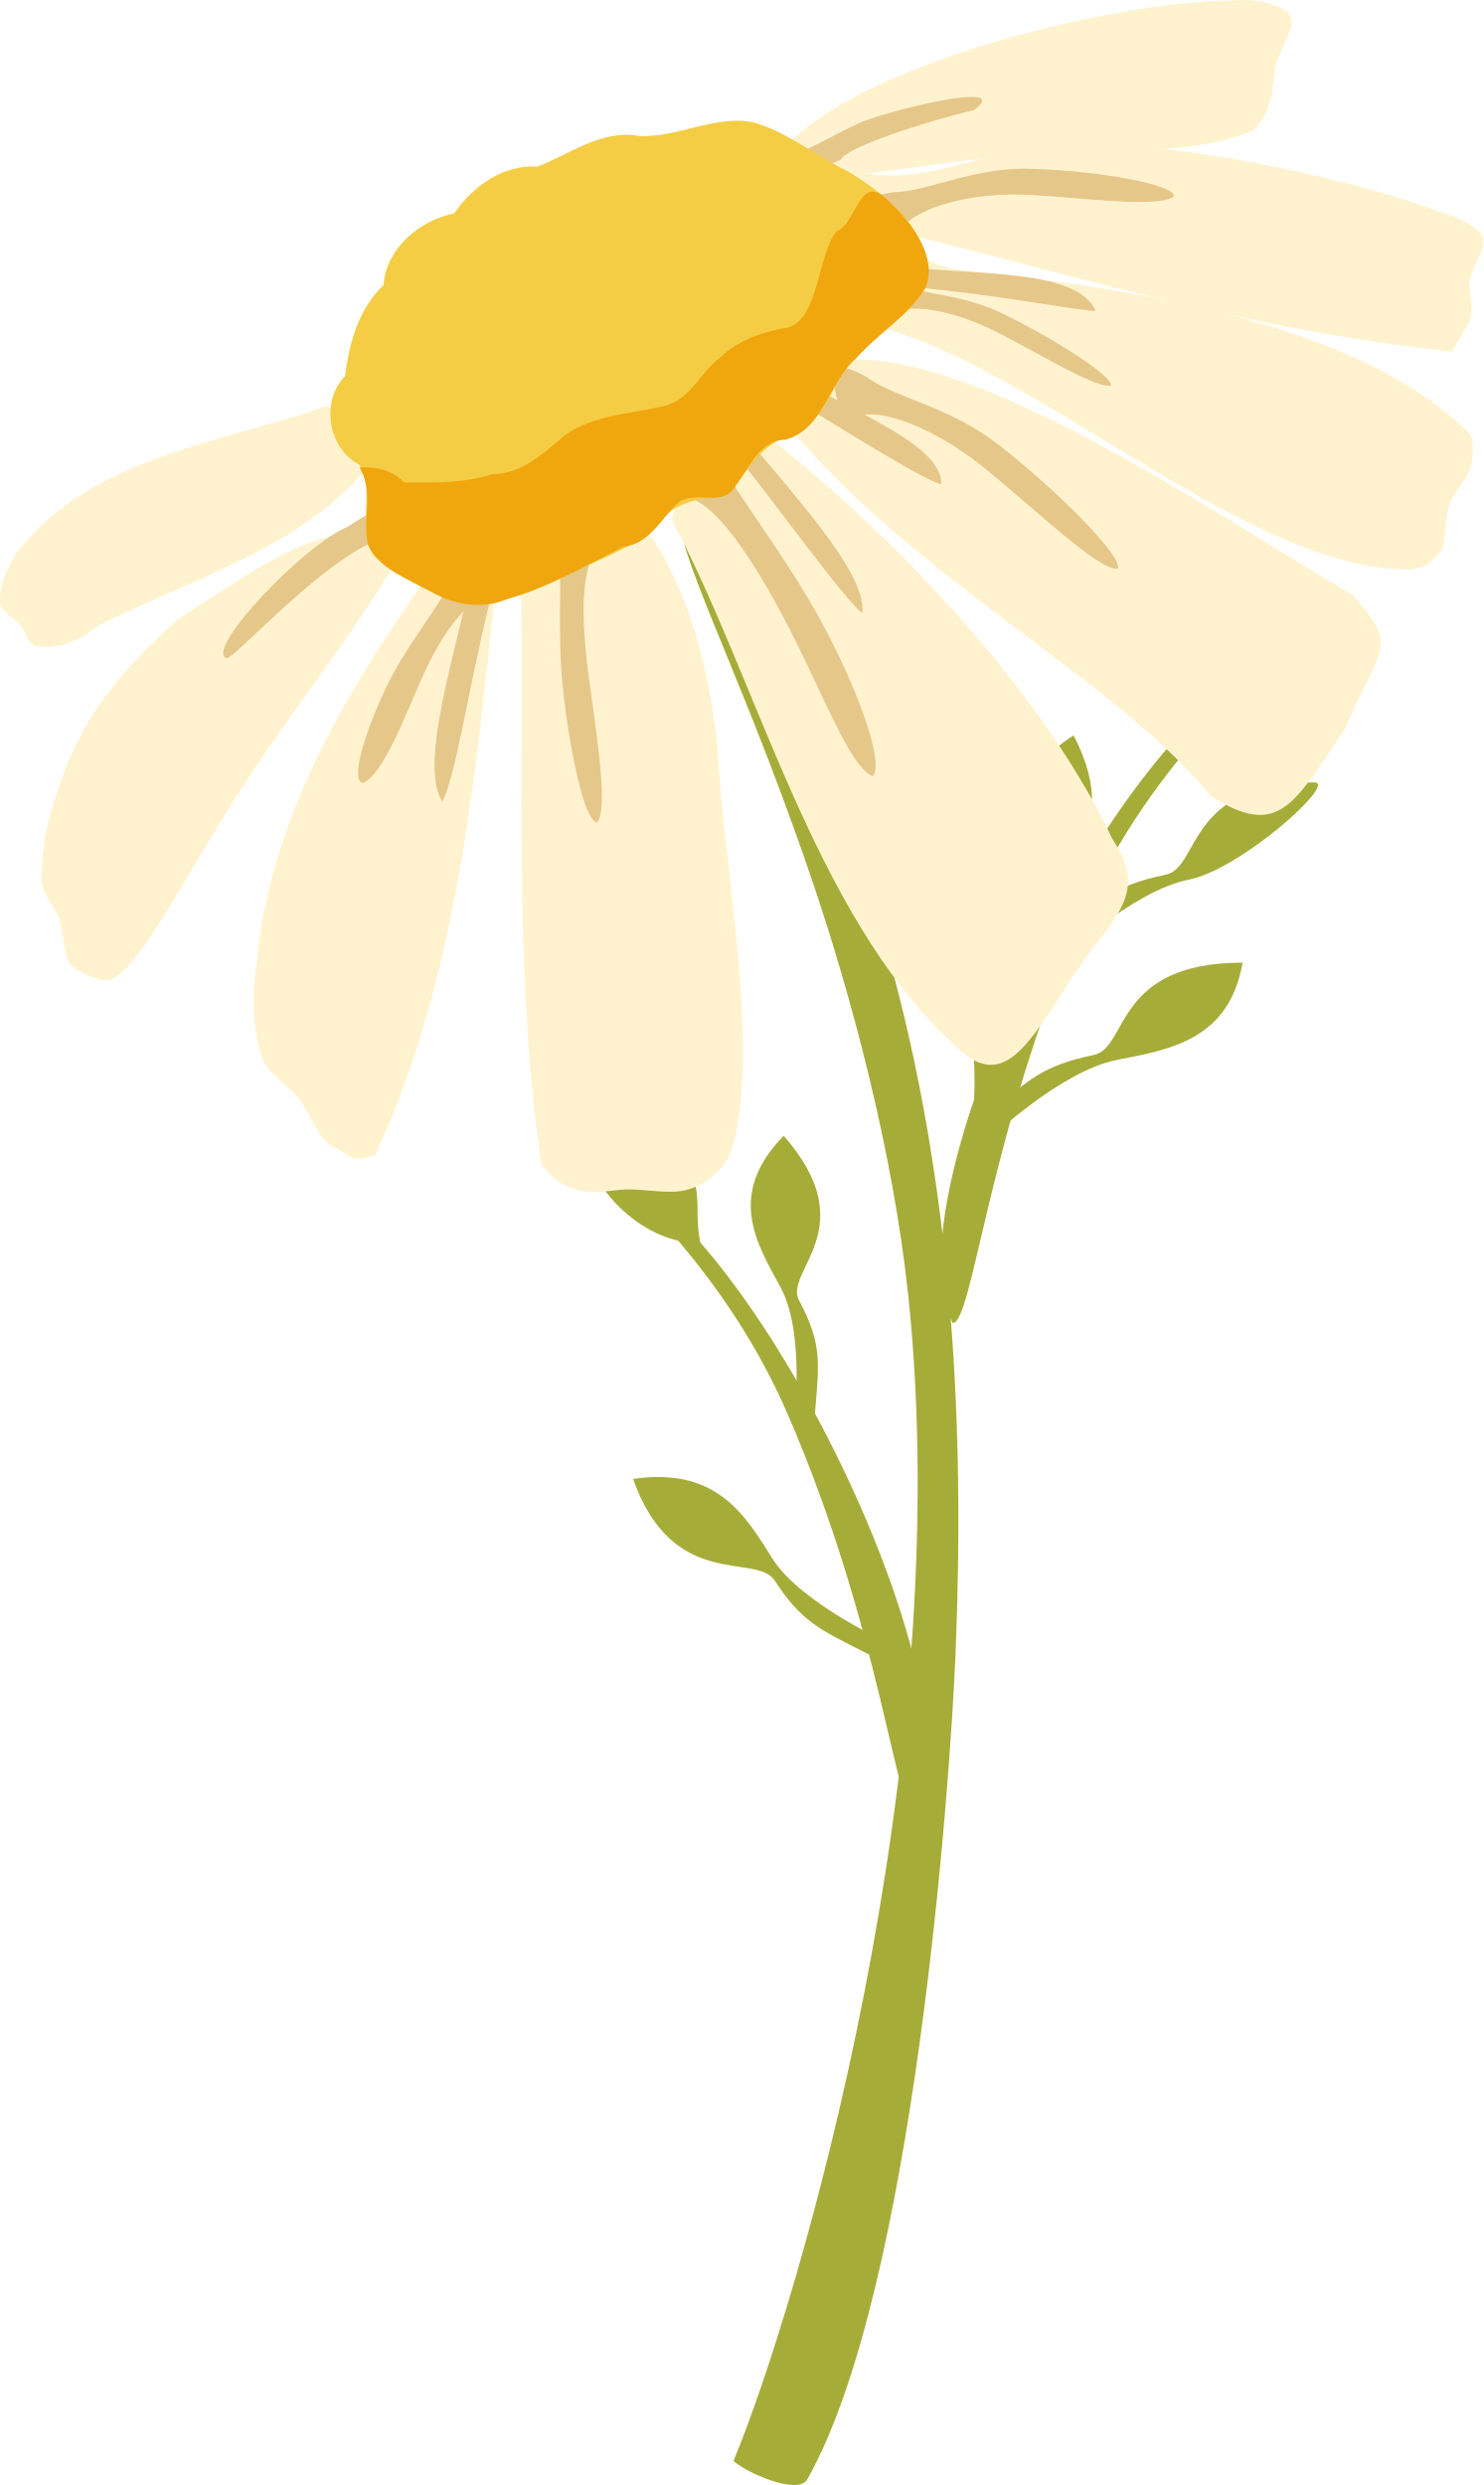
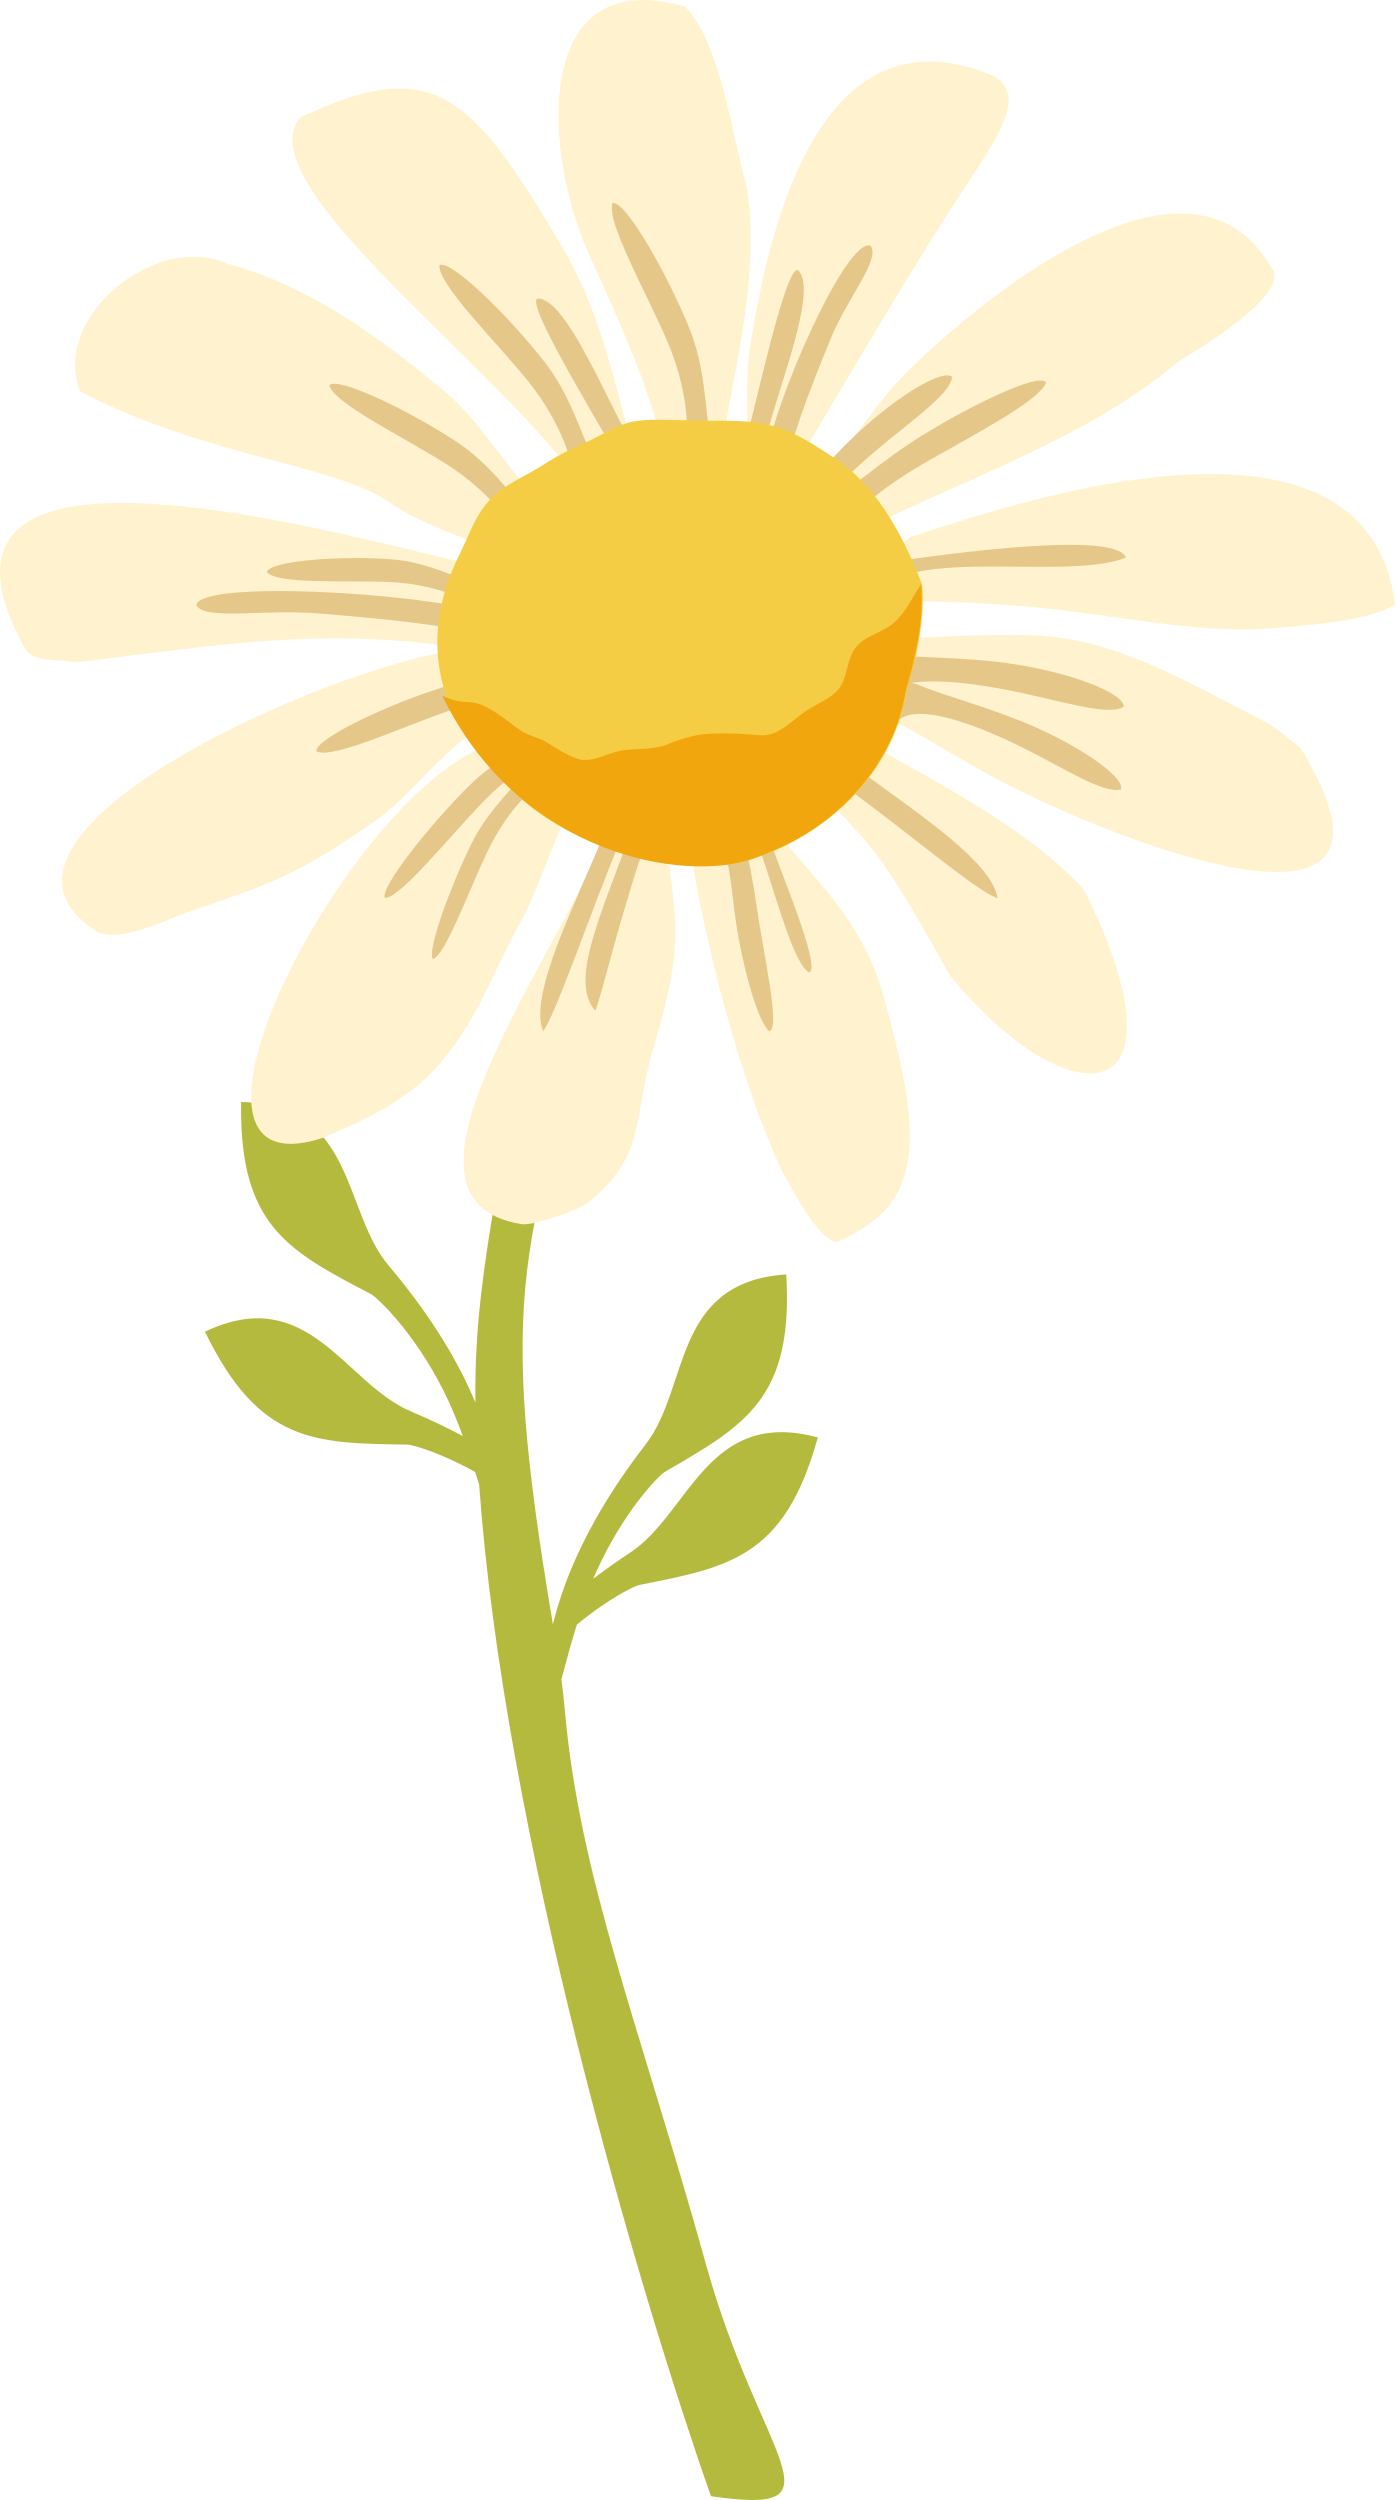
- <svg xmlns="http://www.w3.org/2000/svg" width="105.18mm" height="176.186mm" viewBox="0 0 105.18 176.186" version="1.1" id="svg5" xml:space="preserve">
+ <svg xmlns="http://www.w3.org/2000/svg" width="104.392mm" height="187.065mm" viewBox="0 0 104.392 187.065" version="1.1" id="svg5" xml:space="preserve">
  <defs id="defs2" />
-   <g id="layer9" transform="translate(6059.93,-367.0896)" style="display:inline">
+   <g id="layer9" transform="translate(5943.668,-354.9914)" style="display:inline">
    <g id="layer12" style="display:inline">
-       <g id="g75486">
-         <g id="g2656" transform="matrix(-2.613698,0,0,2.613698,-6655.35,-20.4052)" style="display:inline;fill:#a6ac38;fill-opacity:1">
-           <path d="m -246.159,161.404 c -2.785,3.82 -4.002,7.193 -5.265,11.147 -2.233,6.991 -2.577,14.115 -2.298,20.709 0.14,3.296 1.113,17.131 4.017,22.254 0.25,0.441 1.685,-0.199 2,-0.503 -1.762,-4.251 -6.082,-18.89 -4.743,-31.593 0.414,-3.936 1.559,-8.209 2.655,-11.414 2.105,-6.161 3.907,-9.072 3.634,-10.599 v 0" style="fill:#a6ac38;fill-opacity:1;fill-rule:evenodd;stroke:none;stroke-width:0.003" id="path2636" />
-           <path d="m -253.655,184.147 c 1.769,-3.378 -4.122,-15.624 -8.177,-17.602 -0.669,-0.326 2.729,2.12 4.666,6.577 2.567,5.907 2.959,10.974 3.511,11.025 v 0" style="fill:#a6ac38;fill-opacity:1;fill-rule:evenodd;stroke:none;stroke-width:0.003" id="path2638" />
-           <path d="m -256.602,173.566 c -1.048,-0.902 -1.426,-1.293 -2.826,-1.583 -0.943,-0.195 -0.542,-2.509 -4.038,-2.504 -0.624,10e-4 1.995,2.359 3.417,2.64 1.51,0.298 3.427,2.128 3.427,2.112 0.002,-0.122 0.176,-0.532 0.021,-0.665 v 0" style="fill:#a6ac38;fill-opacity:1;fill-rule:evenodd;stroke:none;stroke-width:0.003" id="path2640" />
-           <path d="m -254.651,178.456 c -1.047,-0.902 -1.426,-1.293 -2.826,-1.583 -0.943,-0.195 -0.542,-2.509 -4.038,-2.504 0.369,2.114 1.996,2.359 3.418,2.64 1.509,0.298 3.425,2.127 3.427,2.112 10e-4,-0.122 0.175,-0.532 0.019,-0.665 v 0" style="fill:#a6ac38;fill-opacity:1;fill-rule:evenodd;stroke:none;stroke-width:0.003" id="path2642" />
-           <path d="m -255.893,175.673 c -0.43,-1.26 -0.65,-1.743 -0.329,-3.033 0.216,-0.868 -2.222,-1.533 -0.708,-4.437 1.911,1.219 1.448,2.677 1.109,3.98 -0.36,1.383 0.603,3.767 0.589,3.76 -0.12,-0.051 -0.597,-0.084 -0.661,-0.271 v 0" style="fill:#a6ac38;fill-opacity:1;fill-rule:evenodd;stroke:none;stroke-width:0.003" id="path2644" />
-           <path d="m -254.746,178.539 c -0.105,-1.317 -0.198,-1.834 0.435,-3.02 0.427,-0.8 -1.781,-1.962 0.417,-4.468 1.556,1.59 0.743,2.911 0.088,4.108 -0.695,1.269 -0.351,3.793 -0.364,3.784 -0.105,-0.075 -0.56,-0.207 -0.576,-0.404 v 0" style="fill:#a6ac38;fill-opacity:1;fill-rule:evenodd;stroke:none;stroke-width:0.003" id="path2646" />
-           <path d="m -252.673,197.616 c -1.769,-3.38 4.12,-15.625 8.175,-17.603 0.669,-0.326 -2.729,2.12 -4.666,6.577 -2.566,5.907 -2.959,10.976 -3.509,11.026 v 0" style="fill:#a6ac38;fill-opacity:1;fill-rule:evenodd;stroke:none;stroke-width:0.003" id="path2648" />
-           <path d="m -246.805,181.962 c 1.238,0.067 2.666,-1.038 3.107,-2.404 0.506,-1.566 -0.07,-3.423 -0.064,-3.412 0.014,0.021 -0.002,0.293 -0.458,1.017 -0.919,1.459 -0.824,1.233 -1.96,2.418 -0.814,0.85 -0.413,1.412 -0.625,2.381 v 0" style="fill:#a6ac38;fill-opacity:1;fill-rule:evenodd;stroke:none;stroke-width:0.003" id="path2650" />
-           <path d="m -249.919,186.553 c -0.106,-1.317 -0.199,-1.834 0.435,-3.021 0.425,-0.798 -1.781,-1.962 0.417,-4.468 1.555,1.592 0.741,2.913 0.087,4.108 -0.695,1.271 -0.351,3.794 -0.364,3.784 -0.104,-0.074 -0.559,-0.207 -0.575,-0.402 v 0" style="fill:#a6ac38;fill-opacity:1;fill-rule:evenodd;stroke:none;stroke-width:0.003" id="path2652" />
-           <path d="m -251.334,193.111 c 1.257,-0.637 1.777,-0.846 2.512,-1.982 0.496,-0.765 2.756,0.308 3.841,-2.755 -2.296,-0.336 -3.055,1.012 -3.787,2.17 -0.776,1.228 -3.261,2.337 -3.245,2.342 0.124,0.04 0.494,0.32 0.68,0.225 v 0" style="fill:#a6ac38;fill-opacity:1;fill-rule:evenodd;stroke:none;stroke-width:0.003" id="path2654" />
+       <g id="g75595">
+         <path d="m -5890.465,541.775 c 10.26,1.473 3.719,-2.636 -0.365,-17.308 -4.944,-17.758 -9.48,-29.006 -10.574,-41.527 -0.062,-0.726 -0.149,-1.487 -0.256,-2.279 0.316,-1.2 0.7,-2.647 1.156,-4.106 2.38,-1.969 4.32,-2.895 4.648,-2.961 6.829,-1.353 10.909,-2.096 13.382,-11.045 -8.277,-2.236 -9.583,5.684 -14.057,8.631 -0.988,0.652 -1.903,1.302 -2.752,1.943 0.059,-0.131 0.113,-0.263 0.172,-0.39 2.078,-4.674 4.787,-7.376 5.185,-7.606 6.019,-3.486 9.644,-5.509 9.09,-14.775 -8.554,0.558 -7.231,8.477 -10.512,12.708 -4.182,5.397 -6.079,9.939 -6.949,13.472 -4.204,-24.973 -2.512,-28.532 4.634,-50.733 4.809,-14.942 5.469,-18.235 4.185,-15.807 -2.403,4.547 -11.474,24.725 -13.159,34.844 -0.711,4.269 -1.554,9.341 -1.455,15.113 -1.229,-2.946 -3.224,-6.392 -6.49,-10.253 -3.46,-4.088 -2.476,-12.054 -11.044,-12.248 -0.156,9.28 3.547,11.146 9.713,14.374 0.409,0.211 3.231,2.797 5.506,7.376 0.495,0.995 0.952,2.118 1.371,3.249 -1.189,-0.631 -2.487,-1.255 -3.909,-1.856 -4.93,-2.09 -7.646,-9.648 -15.384,-5.954 4.047,8.353 8.194,8.35 15.154,8.448 0.336,0.007 2.385,0.558 5.057,2.045 0.106,0.322 0.206,0.635 0.303,0.941 1.833,25.896 11.945,60.382 17.349,75.703 v 0" style="display:inline;fill:#b4ba3d;fill-opacity:1;fill-rule:evenodd;stroke:none;stroke-width:0.008" id="path2528" />
+         <path style="display:inline;fill:#fff3cf;fill-opacity:1;stroke:none;stroke-width:0.288" d="m -5885.506,392.055 c 3.263,-5.268 8.427,-14.295 12.778,-21.104 3.25,-5.087 6.32,-8.729 3.293,-10.33 -11.771,-4.855 -16.198,8.484 -17.995,19.628 -0.774,3.604 0.212,8.316 -0.848,11.862" id="path2530" />
+         <path style="display:inline;fill:#fff3cf;fill-opacity:1;stroke:none;stroke-width:0.339" d="m -5883.009,396.713 c 8.659,-5.022 19.895,-8.138 27.526,-14.679 2.298,-1.365 8.485,-5.228 6.933,-7.044 -5.945,-10.29 -21.025,1.681 -27.219,7.803 -2.495,2.396 -5.714,7.679 -8.226,10.059" id="path2532" />
+         <path style="display:inline;fill:#fff3cf;fill-opacity:1;stroke:none;stroke-width:0.331" d="m -5881.071,400.141 c 1.798,-0.184 7.851,-0.353 14.97,0.306 5.63,0.521 11.974,1.946 17.072,1.589 3.559,-0.249 7.865,-0.606 9.754,-1.797 -2.024,-16.281 -27.529,-7.981 -36.304,-5.048" id="path2534" />
+         <path style="display:inline;fill:#fff3cf;fill-opacity:1;stroke:none;stroke-width:0.347" d="m -5890.476,395.216 c 0.334,-8.392 4.123,-18.269 2.645,-26.455 -0.952,-2.915 -1.858,-10.623 -4.587,-13.284 -11.373,-3.245 -10.659,10.54 -7.299,18.29 3.128,7.014 7.02,14.781 6.193,22.34" id="path2536" />
+         <path style="display:inline;fill:#fff3cf;fill-opacity:1;stroke:none;stroke-width:0.303" d="m -5901.407,394.961 c -2.74,-2.737 -6.164,-8.328 -8.849,-10.57 -4.693,-3.918 -10.111,-7.984 -16.367,-9.662 -5.154,-2.411 -13.224,3.783 -11.07,9.541 9.404,4.921 19.047,5.458 23.131,8.297 2.45,1.703 6.586,3.055 9.367,4.108" id="path2538" />
+         <path style="display:inline;fill:#fff3cf;fill-opacity:1;stroke:none;stroke-width:0.3" d="m -5893.969,396.422 c -2.901,-7.485 -3.631,-16.57 -7.881,-23.367 -6.743,-11.459 -9.676,-13.819 -19.364,-9.272 -4.438,5.483 18.365,20.974 22.871,30.384" id="path2540" />
+         <path style="display:inline;fill:#fff3cf;fill-opacity:1;stroke:none;stroke-width:0.331" d="m -5907.366,397.467 c -10.12,-2.243 -44.569,-12.484 -34.468,6.023 0.727,1.159 2.53,0.757 3.805,1.072 11.328,-1.357 18.822,-2.756 29.806,-0.936 1.762,-0.356 0.547,-0.531 2.422,-0.554" id="path2542" />
+         <path style="display:inline;fill:#fff3cf;fill-opacity:1;stroke:none;stroke-width:0.303" d="m -5879.574,402.944 c 3.868,-0.191 9.773,-0.556 13.269,-0.417 6.109,0.244 11.409,3.451 17.174,6.405 0.99,0.507 1.868,1.293 2.765,2.006 10.379,16.844 -15.061,6.549 -23.177,2.106 -2.621,-1.427 -7.553,-4.516 -10.32,-5.601" id="path2544" />
+         <path style="display:inline;fill:#fff3cf;fill-opacity:1;stroke:none;stroke-width:0.287" d="m -5888.734,412.437 c 3.399,6.669 9.06,9.576 11.11,16.856 2.674,9.493 3.368,14.974 -1.992,17.925 -0.253,0.139 -1.09,0.688 -1.471,0.679 -1.383,-0.032 -3.733,-4.681 -4.075,-5.293 -3.259,-6.992 -5.848,-17.497 -6.897,-24.31 -1.792,-3.824 3.506,-2.948 0.971,-5.856" id="path2546" />
+         <path style="display:inline;fill:#fff3cf;fill-opacity:1;stroke:none;stroke-width:0.339" d="m -5882.488,408.228 c 6.641,4.435 14.513,7.522 19.922,13.306 8.284,16.671 -0.946,17.465 -10.041,6.438 -1.5,-2.69 -3.163,-5.737 -4.898,-8.226 -1.974,-2.833 -6.283,-7.231 -9.429,-8.94" id="path2548" />
+         <path style="display:inline;fill:#fff3cf;fill-opacity:1;stroke:none;stroke-width:0.291" d="m -5903.959,410.318 c -10.629,-1.925 -30.396,34.545 -15.639,29.842 5.276,-2.176 8.366,-3.968 11.244,-9.012 1.31,-2.296 2.307,-4.766 3.599,-7.082 1.663,-2.981 2.715,-7.318 4.684,-10.127" id="path2550" />
+         <path style="display:inline;fill:#fff3cf;fill-opacity:1;stroke:none;stroke-width:0.336" d="m -5907.965,403.533 c -7.837,-0.12 -40.626,13.752 -28.346,21.228 1.823,0.75 5.164,-0.993 6.86,-1.572 6.481,-2.212 8.025,-2.745 13.675,-6.638 2.833,-1.952 4.62,-4.78 7.467,-6.714" id="path2552" />
+         <path style="display:inline;fill:#fff3cf;fill-opacity:1;stroke:none;stroke-width:0.299" d="m -5896.943,414.444 c -4.443,11.699 -19.344,30.302 -7.672,32.15 0.926,0.114 4.271,-1.073 4.879,-1.56 4.485,-3.59 3.428,-6.334 4.849,-11.218 0.828,-2.846 1.662,-5.669 1.75,-8.612 0.106,-3.539 -1.065,-7.283 -0.628,-10.821" id="path2554" />
+         <path style="display:inline;fill:#e6c78a;fill-opacity:1;stroke:none;stroke-width:0.182;stroke-opacity:1" id="path2556" d="m -5888.341,389.774 c 1.117,-3.71 3.353,-14.78 4.371,-14.576 1.929,1.705 -3.042,12.355 -2.571,14.355 -1.497,0.94 -2.336,3.078 -1.8,0.221 z" />
+         <path style="display:inline;fill:#e6c78a;fill-opacity:1;stroke:none;stroke-width:0.199;stroke-opacity:1" id="path2558" d="m -5886.507,389.858 c 0.746,-4.961 6.293,-17.297 7.994,-16.462 0.725,1.046 -1.695,3.769 -3.027,7.006 -1.596,3.879 -3.196,8.116 -3.144,9.448 -1.657,0.905 -2.885,3.327 -1.824,0.007 z" />
+         <path style="display:inline;fill:#e6c78a;fill-opacity:1;stroke:none;stroke-width:0.254;stroke-opacity:1" id="path2560" d="m -5886.077,394.498 c 1.517,-1.406 3.914,-4.629 6.564,-7.088 3.063,-2.843 6.344,-4.817 7.088,-4.226 -0.109,1.371 -3.39,3.494 -6.277,6.021 -3.335,2.918 -6.252,6.268 -4.859,7.901 -2.592,-0.285 -4.563,0.007 -2.515,-2.608 z" />
+         <path style="display:inline;fill:#e6c78a;fill-opacity:1;stroke:none;stroke-width:0.254;stroke-opacity:1" id="path2562" d="m -5882.391,393.155 c 1.765,-1.078 4.752,-3.764 7.835,-5.652 3.564,-2.182 8.547,-4.632 9.159,-3.906 -0.379,1.322 -5.389,3.919 -8.719,5.825 -3.846,2.201 -7.367,4.909 -6.325,6.786 -2.485,-0.791 -4.474,-0.895 -1.95,-3.053 z" />
+         <path style="display:inline;fill:#e6c78a;fill-opacity:1;stroke:none;stroke-width:0.254;stroke-opacity:1" id="path2564" d="m -5878.968,397.326 c 3.687,-0.544 18.737,-2.844 19.545,-0.613 -4.921,1.989 -18.857,-1.575 -19.354,4.23 -1.772,-1.914 -3.451,-2.984 -0.19,-3.618 z" />
+         <path style="display:inline;fill:#e6c78a;fill-opacity:1;stroke:none;stroke-width:0.266;stroke-opacity:1" id="path2566" d="m -5890.145,389.315 c -0.81,-2.025 -0.469,-6.069 -1.882,-9.609 -1.633,-4.093 -4.843,-9.755 -5.806,-9.523 -0.501,1.361 2.454,6.548 4.061,10.259 1.857,4.286 2.139,9.303 0.106,10.243 2.57,0.889 4.299,2.05 3.522,-1.369 z" />
+         <path style="display:inline;fill:#e6c78a;fill-opacity:1;stroke:none;stroke-width:0.254;stroke-opacity:1" id="path2568" d="m -5902.755,394.661 c -1.72,-1.15 -3.597,-4.501 -6.6,-6.512 -3.472,-2.325 -9.032,-5.03 -9.673,-4.33 0.324,1.336 5.428,3.806 8.677,5.846 3.753,2.356 6.641,6.134 5.523,7.967 2.515,-0.689 4.507,-0.711 2.073,-2.971 z" />
+         <path style="display:inline;fill:#e6c78a;fill-opacity:1;stroke:none;stroke-width:0.261;stroke-opacity:1" id="path2570" d="m -5898.455,390.809 c -1.302,-1.692 -2.074,-5.623 -4.347,-8.582 -2.629,-3.42 -7.153,-7.885 -7.988,-7.394 -0.103,1.432 4.056,5.517 6.558,8.583 2.889,3.541 4.504,8.219 2.857,9.683 2.64,0.118 4.567,0.733 2.92,-2.291 z" />
+         <path style="display:inline;fill:#e6c78a;fill-opacity:1;stroke:none;stroke-width:0.187;stroke-opacity:1" id="path2572" d="m -5896.264,391.376 c -1.831,-3.578 -8.084,-13.454 -7.204,-14.047 2.605,-0.144 6.585,11.42 8.346,12.564 -0.413,1.796 0.501,4.001 -1.143,1.483 z" />
+         <path style="display:inline;fill:#e6c78a;fill-opacity:1;stroke:none;stroke-width:0.232;stroke-opacity:1" id="path2574" d="m -5906.346,399.099 c -1.835,-0.14 -4.763,-2.007 -7.97,-2.255 -3.707,-0.286 -9.196,0.087 -9.382,0.958 0.84,0.942 5.872,0.588 9.281,0.745 3.938,0.181 7.835,1.927 7.779,3.945 1.639,-1.733 3.168,-2.677 0.29,-3.393 z" />
+         <path style="display:inline;fill:#e6c78a;fill-opacity:1;stroke:none;stroke-width:0.22;stroke-opacity:1" id="path2576" d="m -5906.839,400.93 c -5.678,-1.664 -22.001,-2.535 -22.135,-0.638 0.671,1.132 4.987,0.266 9.197,0.604 5.044,0.405 10.468,0.974 11.843,1.644 1.942,-1.042 5.229,-0.994 1.095,-1.61 z" />
+         <path style="display:inline;fill:#e6c78a;fill-opacity:1;stroke:none;stroke-width:0.266;stroke-opacity:1" id="path2578" d="m -5877.601,403.907 c 2.115,0.338 6.206,0.203 9.902,0.791 4.273,0.68 8.049,2.127 8.128,3.15 -1.103,0.826 -4.989,-0.52 -8.902,-1.264 -4.52,-0.86 -9.069,-1.077 -9.315,1.193 -1.604,-2.379 -3.203,-3.846 0.187,-3.87 z" />
+         <path style="display:inline;fill:#e6c78a;fill-opacity:1;stroke:none;stroke-width:0.244;stroke-opacity:1" id="path2580" d="m -5875.031,406.196 c 1.835,0.825 5.695,1.796 8.904,3.236 3.709,1.664 6.656,3.802 6.329,4.631 -1.35,0.361 -4.439,-1.726 -7.789,-3.346 -3.869,-1.871 -8.018,-3.242 -9.136,-1.515 -0.56,-2.301 -1.473,-3.882 1.692,-3.006 z" />
+         <path style="display:inline;fill:#e6c78a;fill-opacity:1;stroke:none;stroke-width:0.234;stroke-opacity:1" id="path2582" d="m -5889.317,410.926 c 0.66,1.781 2.295,4.367 3.451,7.479 1.336,3.597 3.539,8.979 2.76,9.368 -1.141,-0.609 -2.384,-5.322 -3.511,-8.655 -1.301,-3.85 -3.946,-7.635 -5.861,-7.106 1.188,-2.027 6.186,-1.109 7.695,1.567 z" />
+         <path style="display:inline;fill:#e6c78a;fill-opacity:1;stroke:none;stroke-width:0.234;stroke-opacity:1" id="path2584" d="m -5888.583,414.544 c 0.265,1.864 1.055,4.932 1.522,8.189 0.54,3.765 1.813,9.214 0.962,9.434 -0.993,-0.822 -2.253,-5.806 -2.644,-9.273 -0.451,-4.004 -1.187,-8.063 -3.186,-7.936 1.607,-1.729 2.438,-3.319 3.347,-0.415 z" />
+         <path style="display:inline;fill:#e6c78a;fill-opacity:1;stroke:none;stroke-width:0.274;stroke-opacity:1" d="m -5879.839,412.293 -0.647,1.532 c 5.204,3.773 9.864,7.845 11.463,8.382 -0.393,-2.682 -5.712,-6.188 -10.816,-9.914 z" id="path2586" />
+         <path style="display:inline;fill:#e6c78a;fill-opacity:1;stroke:none;stroke-width:0.236;stroke-opacity:1" id="path2588" d="m -5901.211,408.701 c -1.447,1.424 -4.739,2.516 -7.269,5.002 -2.925,2.874 -6.775,7.702 -6.392,8.482 1.188,-0.022 4.712,-4.456 7.337,-7.176 3.033,-3.142 6.972,-5.125 8.139,-3.63 0.178,-2.606 0.748,-4.554 -1.816,-2.678 z" />
+         <path style="display:inline;fill:#e6c78a;fill-opacity:1;stroke:none;stroke-width:0.201;stroke-opacity:1" id="path2590" d="m -5903.808,411.865 c -0.792,1.575 -3.119,3.352 -4.504,6.103 -1.601,3.18 -3.454,8.244 -2.961,8.8 0.93,-0.328 2.622,-4.976 4.026,-7.949 1.621,-3.433 4.24,-6.129 5.526,-5.177 -0.497,-2.238 -0.525,-4.024 -2.086,-1.777 z" />
+         <path style="display:inline;fill:#e6c78a;fill-opacity:1;stroke:none;stroke-width:0.254;stroke-opacity:1" id="path2592" d="m -5901.329,405.387 c -1.976,0.614 -5.761,-0.035 -9.214,1.034 -3.992,1.237 -9.592,3.857 -9.451,4.796 1.243,0.588 6.373,-1.826 10.003,-3.068 4.192,-1.435 8.946,-1.304 9.668,0.718 1.046,-2.389 2.282,-3.951 -1.006,-3.48 z" />
+         <path style="display:inline;fill:#e6c78a;fill-opacity:1;stroke:none;stroke-width:0.245;stroke-opacity:1" d="m -5896.02,415.933 1.111,0.841 c -2.264,6.153 -3.764,12.923 -4.221,13.843 -2.171,-2.393 1.044,-8.419 3.11,-14.684 z" id="path2594" />
+         <path style="display:inline;fill:#e6c78a;fill-opacity:1;stroke:none;stroke-width:0.245;stroke-opacity:1" d="m -5898.158,416.68 0.993,0.969 c -2.474,5.988 -4.887,13.199 -5.861,14.505 -1.137,-2.699 2.434,-9.587 4.868,-15.474 z" id="path2596" />
+         <g id="g2602" transform="matrix(-0.9595551,0,0,0.9595551,-6007.471,329.8633)">
+           <path style="fill:#f5cd44;fill-opacity:1;stroke-width:0.785" d="m -137.207,80.037 c -0.739,-2.554 -1.454,-5.613 -1.184,-8.287 1.704,-4.389 3.766,-7.854 6.924,-9.907 1.737,-1.13 3.267,-2.191 5.49,-2.627 1.713,-0.336 4.06,-0.151 5.858,-0.256 1.423,-0.008 2.884,-0.126 4.193,0.087 1.134,0.185 2.612,1.109 3.51,1.526 1.473,0.685 2.234,1.01 3.635,1.905 1.323,0.845 2.932,1.495 3.98,2.56 1.237,1.256 1.745,2.934 2.496,4.431 2.712,5.412 2.538,11.77 -3.047,17.05 -3.919,5.502 -14.625,8.551 -19.966,6.605 -6.75,-2.288 -11.006,-7.553 -11.889,-13.086 z" id="path2598" />
+           <path style="fill:#f1a60e;fill-opacity:1;stroke-width:0.785" d="m -137.13,80.037 c -0.739,-2.554 -1.454,-5.613 -1.184,-8.287 0.692,1.057 1.251,2.288 2.179,3.054 0.855,0.705 2.079,0.952 2.764,1.701 0.729,0.798 0.718,1.695 1.1,2.747 0.461,1.269 1.968,1.72 2.922,2.373 1.263,0.864 2.19,2.015 3.604,1.896 1.375,-0.116 2.441,-0.194 4.066,-0.107 0.908,0.049 2.072,0.378 3.164,0.822 1.172,0.477 2.456,0.261 3.674,0.507 1.18,0.239 1.794,0.742 2.86,0.706 0.618,-0.021 1.863,-0.728 2.8,-1.345 0.667,-0.44 1.496,-0.507 2.161,-1.003 0.805,-0.6 1.558,-1.167 2.138,-1.517 1.816,-1.097 1.824,-0.244 3.893,-1.13 -6.017,12.434 -18.912,14.617 -24.253,12.671 -6.75,-2.288 -11.006,-7.553 -11.889,-13.086 z" id="path2600" />
        </g>
-         <path style="display:inline;fill:#fff3cf;fill-opacity:1;stroke-width:1.645" d="m -6031.536,406.347 c -2.997,5.299 -8.133,11.644 -11.9,17.633 -4.455,7.082 -7.46,13.365 -9.374,12.539 -0.725,-0.139 -1.342,-0.421 -1.863,-0.817 -0.847,-0.645 -0.68,-2.304 -1.053,-3.426 -0.375,-1.127 -1.287,-1.72 -1.268,-3.073 0.031,-2.078 0.476,-4.27 1.183,-6.11 1.768,-5.671 5.2,-9.132 8.518,-12.104 3.239,-2.099 7.804,-5.379 11.335,-6.004" id="path2658" />
-         <path style="display:inline;fill:#fff3cf;fill-opacity:1;stroke-width:1.869" d="m -6024.453,405.743 c -1.66,14.598 -2.605,29.685 -8.865,43.241 -1.856,0.664 -2.008,-0.186 -2.861,-0.514 -1.141,-0.439 -1.881,-2.738 -2.674,-3.613 -1.276,-1.409 -2.334,-1.674 -2.761,-3.653 -0.41,-1.905 -0.441,-3.914 -0.122,-5.718 0.861,-9.918 5.968,-18.71 11.554,-26.745" id="path2660" />
-         <path style="display:inline;fill:#fff3cf;fill-opacity:1;stroke-width:1.869" d="m -6023.086,404.245 c 0.529,15.112 -0.664,30.329 1.537,45.347 0.665,1.084 1.643,1.628 2.753,1.912 1.159,0.296 2.462,-0.132 3.703,-0.085 1.506,0.057 2.97,0.386 4.198,-0.074 1.55,-0.582 2.722,-1.721 3.123,-3.783 1.601,-7.442 -0.931,-19.575 -1.247,-27.102 -0.598,-5.931 -2.074,-12.008 -5.779,-16.819" id="path2662" />
-         <path style="display:inline;fill:#fff3cf;fill-opacity:1;stroke-width:1.869" d="m -6012.302,403.957 c 5.988,11.151 10.072,27.92 19.768,36.964 3.35,3.513 5.032,1.087 8.118,-3.751 2.896,-4.815 6.247,-6.308 3.352,-10.6 -5.571,-11.812 -18.231,-24.454 -28.952,-31.914" id="path2664" />
-         <path style="display:inline;fill:#fff3cf;fill-opacity:1;stroke-width:1.928" d="m -6004.04,397.301 c 8.874,10.772 23.401,18.106 29.973,26.25 4.834,3.023 5.853,0.604 9.52,-4.837 2.46,-5.827 3.902,-5.616 0.542,-9.432 -9.803,-5.74 -26.748,-17.531 -36.285,-16.664" id="path2666" />
-         <path style="display:inline;fill:#fff3cf;fill-opacity:1;stroke-width:1.869" d="m -5998.88,389.981 c 11.305,2.131 26.691,17.123 38.233,17.467 0.809,0.025 1.893,0.137 2.857,-1.298 0.451,-0.671 0.296,-2.629 0.656,-3.402 0.427,-0.923 1.338,-1.824 1.508,-2.675 0.178,-0.894 0.175,-1.683 -0.087,-2.233 -8.02,-7.978 -24.25,-10.328 -35.494,-11.538 -2.71,-0.082 -4.702,-2.102 -7.409,-1.993" id="path2668" />
-         <path style="display:inline;fill:#fff3cf;fill-opacity:1;stroke-width:1.869" d="m -5998.89,382.88 c 14.354,3.484 27.097,7.576 41.866,9.141 0.393,-0.618 0.746,-1.199 1.06,-1.747 0.819,-1.43 0.038,-2.409 0.272,-3.423 0.293,-1.269 1.433,-2.468 0.702,-3.241 -0.633,-0.668 -1.674,-1.184 -3.164,-1.602 -6.357,-2.454 -22.555,-5.897 -29.162,-4.319 -4.009,0.65 -7.925,2.567 -11.92,1.542" id="path2670" />
-         <path style="display:inline;fill:#fff3cf;fill-opacity:1;stroke-width:1.869" d="m -5988.867,378.137 c 5.885,-1.021 12.19,0.525 17.829,-1.806 1.668,-1.854 1.203,-3.537 1.64,-4.841 0.585,-1.741 1.646,-2.884 0.628,-3.617 -0.893,-0.643 -2.271,-0.893 -3.909,-0.739 -8.23,0.035 -26.544,4.469 -31.779,10.6 2.355,4.021 4.956,6.011 2.159,2.159" id="path2672" />
-         <path style="display:inline;fill:#fff3cf;fill-opacity:1;stroke-width:1.869" d="m -6036.803,395.889 c -7.481,2.576 -16.671,3.704 -21.724,10.12 -1.01,1.348 -1.426,2.647 -1.401,3.751 0.031,0.724 1.168,1.238 1.524,1.752 0.501,0.723 0.351,1.322 1.319,1.428 1.216,0.132 2.707,-0.314 4.237,-1.572 7.908,-3.843 15.589,-5.869 20.381,-12.953" id="path2674" />
-         <path style="display:inline;fill:#e6c78a;fill-opacity:1;stroke-width:0.258" id="path2676" d="m -6002.418,379.662 c 2.042,-0.902 0.051,-0.422 2.121,-1.263 0.364,-0.848 5.756,-2.627 9.431,-3.509 3.009,-2.235 -6.611,0.14 -8.349,1.015 -1.242,0.602 -2.457,1.259 -3.695,1.869 0.165,0.629 0.328,1.259 0.491,1.888 z" />
-         <path style="display:inline;fill:#e6c78a;fill-opacity:1;stroke-width:0.258" id="path2682" d="m -6031.386,402.413 c -4.016,3.428 0.237,-0.734 -3.873,2.011 -3.161,1.306 -10.184,8.734 -8.622,9.316 0.312,0.362 6.466,-6.666 10.779,-8.402 0.922,-0.976 1.525,0.101 2.487,-0.835 z" />
-         <path style="display:inline;fill:#e6c78a;fill-opacity:1;stroke:none;stroke-width:0.327;stroke-opacity:1" id="path2684" d="m -6008.876,399.859 c 1.375,2.517 4.705,6.785 7.112,11.182 2.782,5.083 4.524,10.219 3.72,11.082 -1.565,-0.55 -3.481,-5.727 -5.925,-10.474 -2.824,-5.484 -6.215,-10.51 -8.33,-9.046 0.753,-3.524 0.74,-6.349 3.424,-2.744 z" />
-         <path style="display:inline;fill:#e6c78a;fill-opacity:1;stroke:none;stroke-width:0.258;stroke-opacity:1" id="path2686" d="m -6020.29,405.77 c 0.212,2.092 -0.125,6.162 0.24,9.818 0.424,4.227 1.503,9.768 2.467,9.817 0.838,-1.119 -0.141,-6.773 -0.643,-10.641 -0.581,-4.467 -0.554,-8.982 1.607,-9.292 -2.168,-1.526 -3.474,-3.073 -3.671,0.298 z" />
-         <path style="display:inline;fill:#e6c78a;fill-opacity:1;stroke:none;stroke-width:0.278;stroke-opacity:1" d="m -6026.75,409.111 1.512,0.758 c -1.537,6.352 -2.456,12.575 -3.339,14.044 -1.465,-2.334 0.337,-8.554 1.827,-14.803 z" id="path2688" />
-         <path style="display:inline;fill:#e6c78a;fill-opacity:1;stroke:none;stroke-width:0.279;stroke-opacity:1" id="path2690" d="m -5998.547,393.783 c 1.894,1.439 5.825,2.118 9.136,4.629 3.828,2.903 9.053,7.984 8.755,9.001 -1.353,0.204 -6.137,-4.466 -9.598,-7.241 -3.998,-3.205 -8.822,-4.836 -9.884,-2.804 -0.662,-3.112 -1.653,-5.353 1.591,-3.585 z" />
-         <path style="display:inline;fill:#e6c78a;fill-opacity:1;stroke:none;stroke-width:0.204;stroke-opacity:1" id="path2692" d="m -5996.466,387.177 c 1.621,0.763 4.597,0.725 7.431,2.057 3.276,1.539 7.935,4.427 7.889,5.181 -0.95,0.321 -5.22,-2.336 -8.207,-3.833 -3.45,-1.729 -7.236,-2.243 -7.668,-0.675 -1.006,-2.101 -2.105,-3.548 0.554,-2.73 z" />
-         <path style="display:inline;fill:#e6c78a;fill-opacity:1;stroke:none;stroke-width:0.258;stroke-opacity:1" id="path2694" d="m -5996.555,380.71 c 2.103,0.025 5.604,-1.703 9.278,-1.66 4.248,0.049 10.464,0.981 10.598,1.937 -1.041,0.933 -6.739,0.067 -10.636,-0.093 -4.501,-0.184 -9.095,1.32 -9.213,3.499 -1.711,-2.025 -3.368,-3.189 -0.031,-3.683 z" />
-         <path style="display:inline;fill:#e6c78a;fill-opacity:1;stroke:none;stroke-width:0.249;stroke-opacity:1" d="m -5997.158,385.936 0.319,1.38 c 6.649,0.451 13.555,1.865 14.598,1.822 -1.321,-3.007 -8.247,-2.522 -14.918,-3.203 z" id="path2696" />
-         <path style="display:inline;fill:#e6c78a;fill-opacity:1;stroke:none;stroke-width:0.249;stroke-opacity:1" d="m -6008.011,396.892 -0.687,1.232 c 4.146,5.118 8.586,11.446 9.912,12.437 0.326,-2.959 -5.149,-8.636 -9.225,-13.668 z" id="path2698" />
-         <path style="display:inline;fill:#e6c78a;fill-opacity:1;stroke:none;stroke-width:0.249;stroke-opacity:1" d="m -6005.399,392.745 -0.259,1.387 c 5.924,3.741 11.694,7.242 12.477,7.283 0,-2.997 -6.749,-5.204 -12.22,-8.669 z" id="path2700" />
-         <path style="display:inline;fill:#e6c78a;fill-opacity:1;stroke:none;stroke-width:0.233;stroke-opacity:1" id="path2702" d="m -6028.178,408.69 c -0.724,1.475 -2.962,4.266 -4.23,6.844 -1.466,2.98 -2.809,6.941 -1.765,7.076 1.44,-0.69 2.947,-4.719 4.161,-7.458 1.402,-3.164 3.5,-6.297 6.033,-6.286 -1.701,-1.286 -2.439,-2.497 -4.199,-0.177 z" />
-         <path style="display:inline;fill:#f5cd44;fill-opacity:1;stroke-width:0.372" d="m -6034.46,400.032 c -2.22,-1.132 -2.75,-4.519 -0.999,-6.286 0.275,-2.332 0.969,-4.775 2.718,-6.442 0.197,-2.618 2.557,-4.592 5.016,-5.084 1.3,-1.929 3.49,-3.475 5.9,-3.319 2.333,-0.899 4.572,-2.658 7.217,-2.17 2.704,0.122 5.263,-1.451 7.959,-1.001 2.498,0.648 4.487,2.411 6.797,3.483 2.58,1.565 5.333,3.758 5.777,6.932 -0.206,2.768 -3.055,3.983 -4.684,5.851 -2.147,1.575 -2.353,4.797 -4.847,5.88 -2.122,0.516 -3.19,2.25 -4.302,3.864 -1.899,0.837 -4.332,0.662 -5.484,2.714 -2.245,1.875 -5.137,2.663 -7.673,4.041 -2.414,1.065 -5.301,2.119 -7.821,0.768 -1.641,-0.687 -3.164,-1.643 -4.535,-2.774 -1.286,-1.953 0.153,-4.476 -1.038,-6.456 z" id="path2704" />
-         <path id="path2706" style="display:inline;fill:#f0a60d;fill-opacity:1;stroke-width:0.372" d="m -6034.432,400.237 c 1.08,1.868 0.149,3.725 0.609,5.523 0.981,1.928 3.082,2.408 4.697,3.414 1.732,0.908 3.659,1.077 5.224,0.357 2.906,-0.817 5.486,-2.325 8.127,-3.664 1.829,-0.202 2.636,-1.852 3.799,-3.015 1.182,-1.207 3.361,0.398 4.236,-1.401 0.987,-1.219 1.639,-3.157 3.469,-3.184 2.712,-0.687 3.097,-4.119 5.043,-5.772 1.551,-1.782 3.677,-2.985 4.944,-5.039 0.847,-2.335 -1.155,-4.756 -2.902,-6.35 -1.813,-1.625 -2.047,1.87 -3.414,2.376 -1.359,1.579 -1.259,6.203 -3.433,6.812 -1.784,0.32 -3.533,0.887 -4.837,2.144 -1.424,1.048 -2.129,3.046 -3.995,3.436 -2.542,0.631 -5.439,0.632 -7.436,2.43 -1.352,1.146 -2.785,2.4 -4.719,2.404 -1.984,0.637 -3.971,0.612 -6.26,0.585 -0.878,-0.909 -2.103,-1.143 -3.152,-1.056 z" />
      </g>
    </g>
  </g>
</svg>
